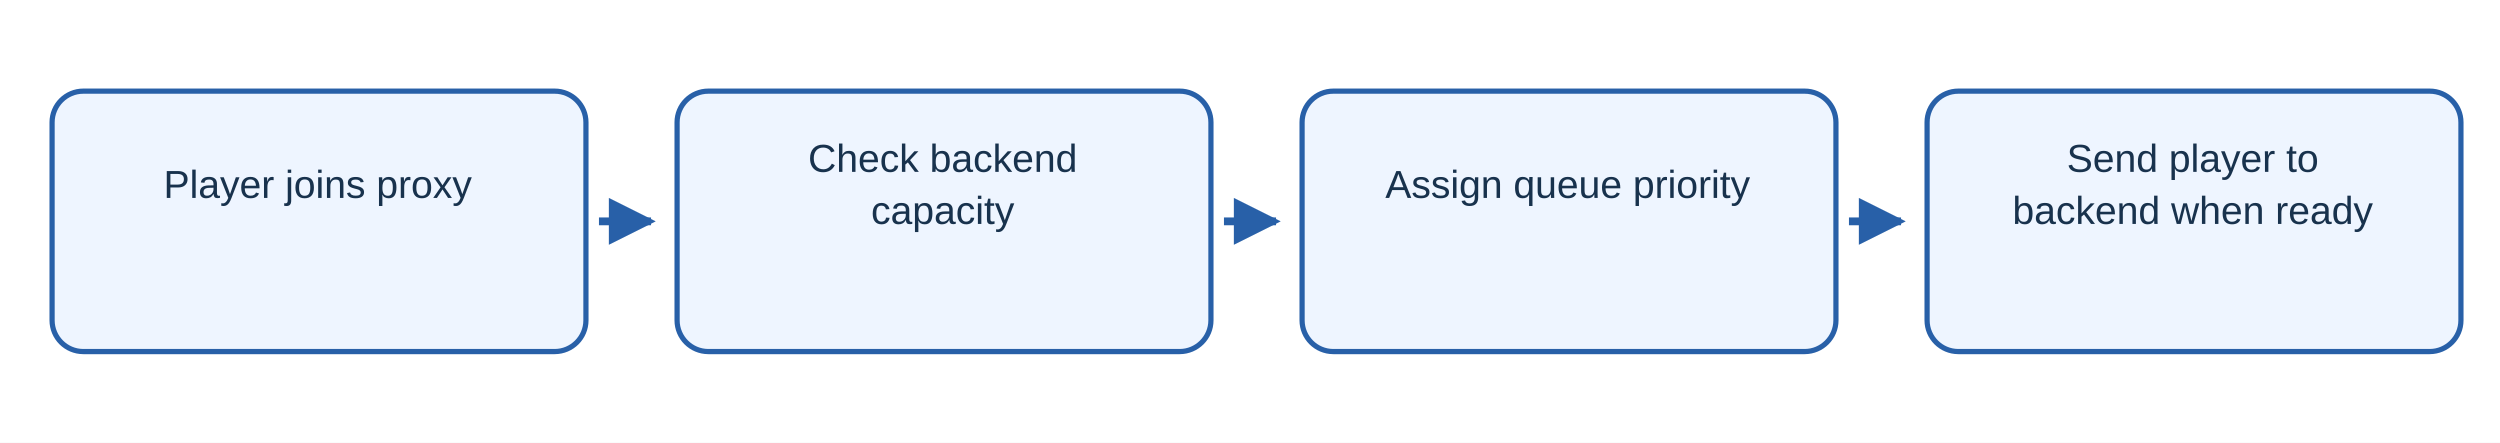
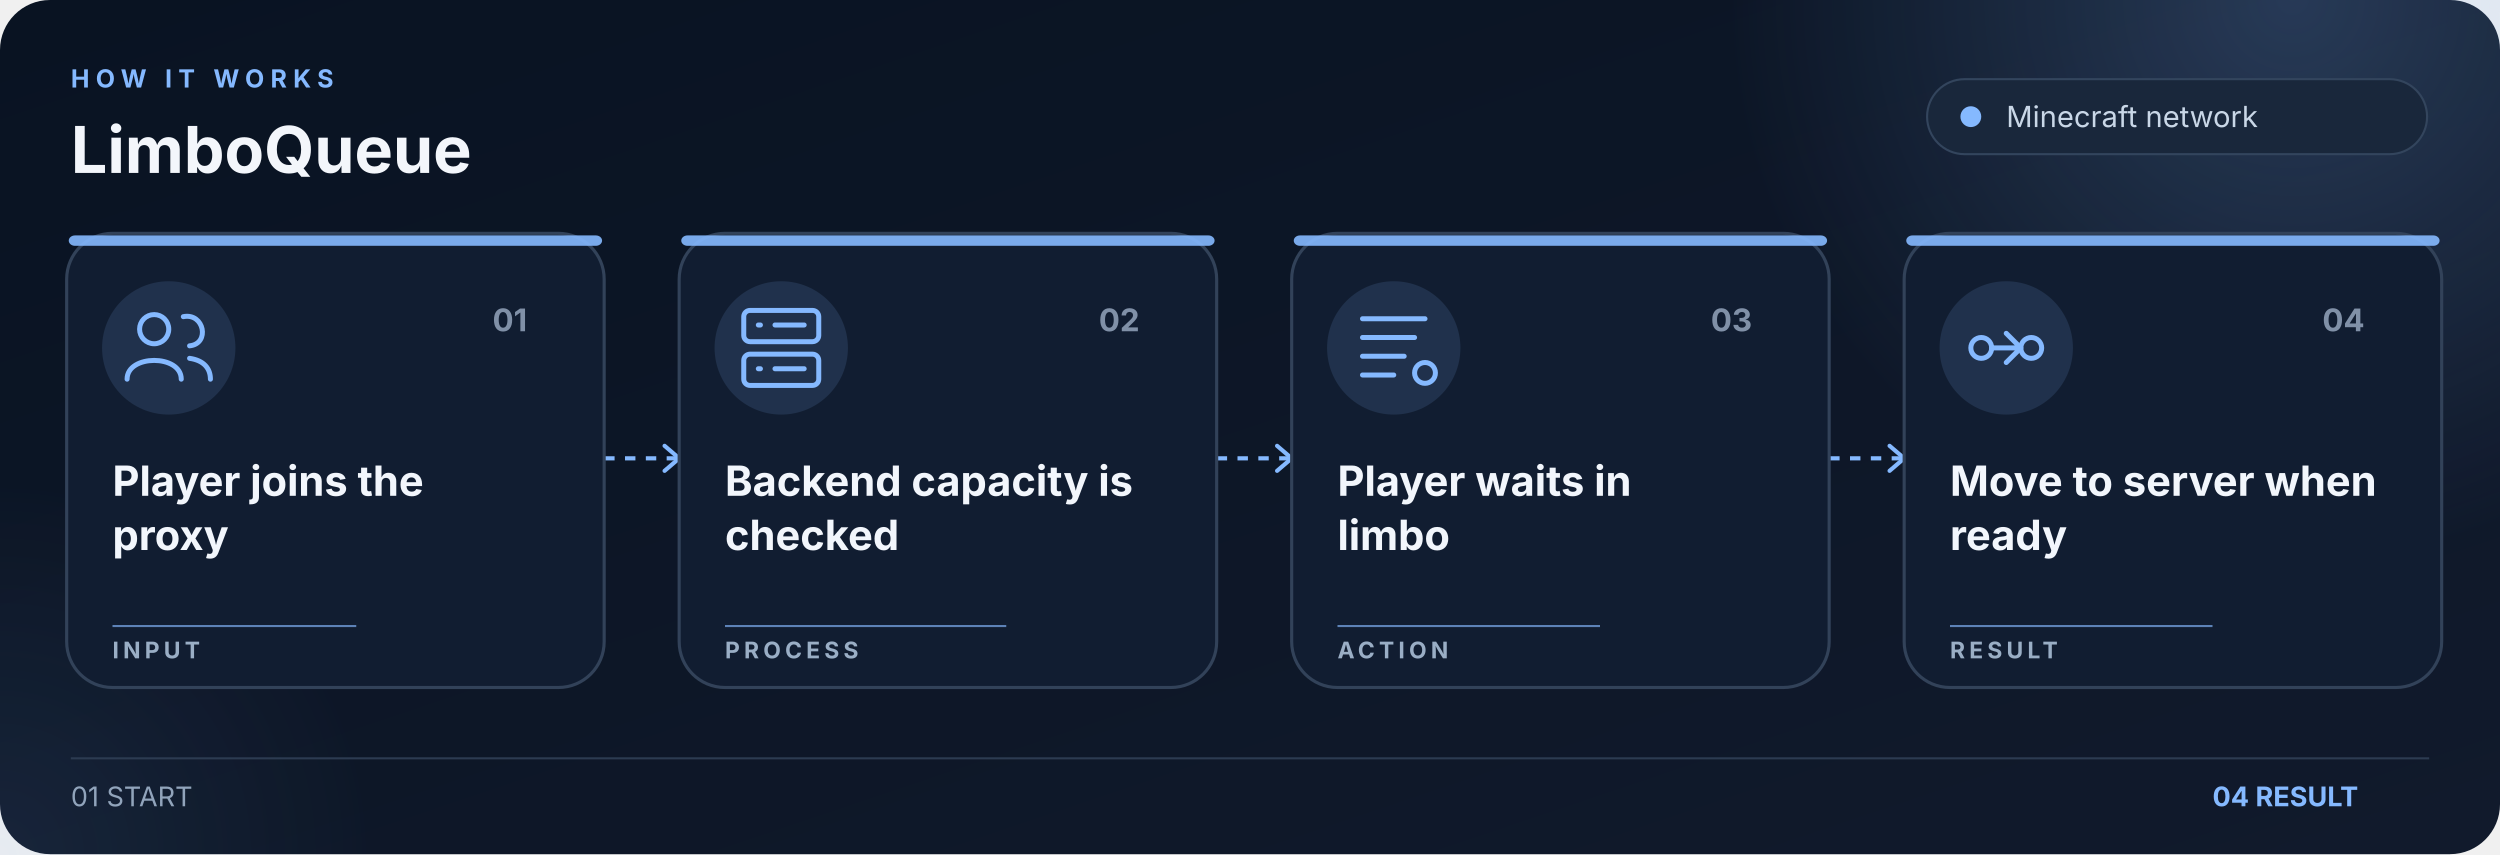
- <svg xmlns="http://www.w3.org/2000/svg" width="960" height="170" viewBox="0 0 960 170" role="img" aria-label="Workflow: Player joins proxy, Check backend capacity, Assign queue priority, Send player to backend when ready">
+ <svg xmlns="http://www.w3.org/2000/svg" width="1200" height="410" viewBox="0 0 1200 410" role="img" aria-label="Workflow for LimboQueue: Player joins the proxy, Backend capacity is checked, Player waits in limbo, Move to server when ready">
  <defs>
-     <marker id="arrow" viewBox="0 0 10 10" refX="9" refY="5" markerWidth="6" markerHeight="6" orient="auto">
-       <path d="M 0 0 L 10 5 L 0 10 z" fill="#2860a8" />
-     </marker>
+     <linearGradient id="bg" x2="1" y2="1">
+       <stop stop-color="#091322" />
+       <stop offset="1" stop-color="#111a2c" />
+     </linearGradient>
+     <radialGradient id="glow">
+       <stop stop-color="#85b9ff" stop-opacity=".22" />
+       <stop offset="1" stop-color="#85b9ff" stop-opacity="0" />
+     </radialGradient>
  </defs>
-   <rect width="960" height="170" fill="white" />
-   <rect x="20" y="35" width="205" height="100" rx="12" fill="#eef5ff" stroke="#2860a8" stroke-width="2" />
-   <text x="122" y="76" text-anchor="middle" fill="#18324d" font-family="Arial,sans-serif" font-size="15">Player joins proxy</text>
-   <path d="M 230 85 h 20" stroke="#2860a8" stroke-width="3" marker-end="url(#arrow)" />
-   <rect x="260" y="35" width="205" height="100" rx="12" fill="#eef5ff" stroke="#2860a8" stroke-width="2" />
-   <text x="362" y="66" text-anchor="middle" fill="#18324d" font-family="Arial,sans-serif" font-size="15">Check backend</text>
-   <text x="362" y="86" text-anchor="middle" fill="#18324d" font-family="Arial,sans-serif" font-size="15">capacity</text>
-   <path d="M 470 85 h 20" stroke="#2860a8" stroke-width="3" marker-end="url(#arrow)" />
-   <rect x="500" y="35" width="205" height="100" rx="12" fill="#eef5ff" stroke="#2860a8" stroke-width="2" />
-   <text x="602" y="76" text-anchor="middle" fill="#18324d" font-family="Arial,sans-serif" font-size="15">Assign queue priority</text>
-   <path d="M 710 85 h 20" stroke="#2860a8" stroke-width="3" marker-end="url(#arrow)" />
-   <rect x="740" y="35" width="205" height="100" rx="12" fill="#eef5ff" stroke="#2860a8" stroke-width="2" />
-   <text x="842" y="66" text-anchor="middle" fill="#18324d" font-family="Arial,sans-serif" font-size="15">Send player to</text>
-   <text x="842" y="86" text-anchor="middle" fill="#18324d" font-family="Arial,sans-serif" font-size="15">backend when ready</text>
+   <style>
+ text { font-family: Inter, Arial, sans-serif; }
+ .flow { animation: move 1.2s linear infinite; }
+ .beacon { animation: pulse 2.2s ease-in-out infinite; }
+ @keyframes move { to { stroke-dashoffset: -20; } }
+ @keyframes pulse { 50% { opacity: .25; } }
+ @media (prefers-reduced-motion: reduce) { .flow,.beacon { animation: none; } }
+ </style>
+   <rect width="1200" height="410" rx="24" fill="url(#bg)" />
+   <circle cx="1100" cy="0" r="270" fill="url(#glow)" />
+   <circle cx="0" cy="410" r="180" fill="url(#glow)" opacity=".4" />
+   <text x="34" y="42" fill="#85b9ff" font-size="12" font-weight="700" letter-spacing="3">HOW IT WORKS</text>
+   <text x="34" y="83" fill="#f3f6fb" font-size="31" font-weight="700">LimboQueue</text>
+   <rect x="925" y="38" width="240" height="36" rx="18" fill="#19273b" stroke="#33455d" />
+   <circle class="beacon" cx="946" cy="56" r="5" fill="#85b9ff" />
+   <text x="963" y="61" fill="#c9d7e7" font-size="14">Minecraft network</text>
+   <path d="M290 220 H326" stroke="#85b9ff" stroke-width="2" stroke-dasharray="5 5" class="flow" />
+   <path d="m319 214 7 6-7 6" fill="none" stroke="#85b9ff" stroke-width="2" stroke-linecap="round" stroke-linejoin="round" />
+   <path d="M584 220 H620" stroke="#85b9ff" stroke-width="2" stroke-dasharray="5 5" class="flow" />
+   <path d="m613 214 7 6-7 6" fill="none" stroke="#85b9ff" stroke-width="2" stroke-linecap="round" stroke-linejoin="round" />
+   <path d="M878 220 H914" stroke="#85b9ff" stroke-width="2" stroke-dasharray="5 5" class="flow" />
+   <path d="m907 214 7 6-7 6" fill="none" stroke="#85b9ff" stroke-width="2" stroke-linecap="round" stroke-linejoin="round" />
+   <g class="card c0" aria-label="Step 1: Player joins the proxy">
+     <rect x="32" y="112" width="258" height="218" rx="22" fill="#111d31" stroke="#324259" stroke-width="1.5" />
+     <rect x="33" y="113" width="256" height="5" rx="3" fill="#85b9ff" opacity=".9" />
+     <circle cx="81" cy="167" r="32" fill="#85b9ff" opacity=".13" />
+     <g transform="translate(57 143)" fill="none" stroke="#85b9ff" stroke-width="2.4" stroke-linecap="round" stroke-linejoin="round">
+       <circle cx="17" cy="15" r="7" />
+       <path d="M4 39c0-12 26-12 26 0M31 9c10-2 13 13 3 14M34 29c7 1 10 5 10 10" />
+     </g>
+     <text x="253" y="159" text-anchor="end" fill="#8090a7" font-size="15" font-weight="700">01</text>
+     <text x="54" y="238" fill="#f2f6fc" font-size="20" font-weight="650">
+       <tspan x="54" dy="0">Player joins the</tspan>
+       <tspan x="54" dy="26">proxy</tspan>
+     </text>
+     <rect x="54" y="300" width="117" height="1" fill="#85b9ff" opacity=".65" />
+     <text x="54" y="316" fill="#9aaec5" font-size="11" font-weight="700" letter-spacing="2">INPUT</text>
+   </g>
+   <g class="card c1" aria-label="Step 2: Backend capacity is checked">
+     <rect x="326" y="112" width="258" height="218" rx="22" fill="#111d31" stroke="#324259" stroke-width="1.5" />
+     <rect x="327" y="113" width="256" height="5" rx="3" fill="#85b9ff" opacity=".9" />
+     <circle cx="375" cy="167" r="32" fill="#85b9ff" opacity=".13" />
+     <g transform="translate(351 143)" fill="none" stroke="#85b9ff" stroke-width="2.4" stroke-linecap="round" stroke-linejoin="round">
+       <rect x="6" y="6" width="36" height="15" rx="3" />
+       <rect x="6" y="27" width="36" height="15" rx="3" />
+       <path d="M13 13h1M13 34h1M21 13h14M21 34h14" />
+     </g>
+     <text x="547" y="159" text-anchor="end" fill="#8090a7" font-size="15" font-weight="700">02</text>
+     <text x="348" y="238" fill="#f2f6fc" font-size="20" font-weight="650">
+       <tspan x="348" dy="0">Backend capacity is</tspan>
+       <tspan x="348" dy="26">checked</tspan>
+     </text>
+     <rect x="348" y="300" width="135" height="1" fill="#85b9ff" opacity=".65" />
+     <text x="348" y="316" fill="#9aaec5" font-size="11" font-weight="700" letter-spacing="2">PROCESS</text>
+   </g>
+   <g class="card c2" aria-label="Step 3: Player waits in limbo">
+     <rect x="620" y="112" width="258" height="218" rx="22" fill="#111d31" stroke="#324259" stroke-width="1.5" />
+     <rect x="621" y="113" width="256" height="5" rx="3" fill="#85b9ff" opacity=".9" />
+     <circle cx="669" cy="167" r="32" fill="#85b9ff" opacity=".13" />
+     <g transform="translate(645 143)" fill="none" stroke="#85b9ff" stroke-width="2.4" stroke-linecap="round" stroke-linejoin="round">
+       <path d="M9 10h30M9 19h25M9 28h20M9 37h15" />
+       <circle cx="39" cy="36" r="5" />
+     </g>
+     <text x="841" y="159" text-anchor="end" fill="#8090a7" font-size="15" font-weight="700">03</text>
+     <text x="642" y="238" fill="#f2f6fc" font-size="20" font-weight="650">
+       <tspan x="642" dy="0">Player waits in</tspan>
+       <tspan x="642" dy="26">limbo</tspan>
+     </text>
+     <rect x="642" y="300" width="126" height="1" fill="#85b9ff" opacity=".65" />
+     <text x="642" y="316" fill="#9aaec5" font-size="11" font-weight="700" letter-spacing="2">ACTION</text>
+   </g>
+   <g class="card c3" aria-label="Step 4: Move to server when ready">
+     <rect x="914" y="112" width="258" height="218" rx="22" fill="#111d31" stroke="#324259" stroke-width="1.5" />
+     <rect x="915" y="113" width="256" height="5" rx="3" fill="#85b9ff" opacity=".9" />
+     <circle cx="963" cy="167" r="32" fill="#85b9ff" opacity=".13" />
+     <g transform="translate(939 143)" fill="none" stroke="#85b9ff" stroke-width="2.4" stroke-linecap="round" stroke-linejoin="round">
+       <circle cx="12" cy="24" r="5" />
+       <circle cx="36" cy="24" r="5" />
+       <path d="M17 24h14m-7-7 7 7-7 7" />
+     </g>
+     <text x="1135" y="159" text-anchor="end" fill="#8090a7" font-size="15" font-weight="700">04</text>
+     <text x="936" y="238" fill="#f2f6fc" font-size="20" font-weight="650">
+       <tspan x="936" dy="0">Move to server when</tspan>
+       <tspan x="936" dy="26">ready</tspan>
+     </text>
+     <rect x="936" y="300" width="126" height="1" fill="#85b9ff" opacity=".65" />
+     <text x="936" y="316" fill="#9aaec5" font-size="11" font-weight="700" letter-spacing="2">RESULT</text>
+   </g>
+   <path d="M34 364 H1166" stroke="#2c3b51" stroke-width="1" />
+   <text x="34" y="387" fill="#91a4bb" font-size="13">01  START</text>
+   <text x="1062" y="387" fill="#85b9ff" font-size="13" font-weight="700">04  RESULT</text>
</svg>
